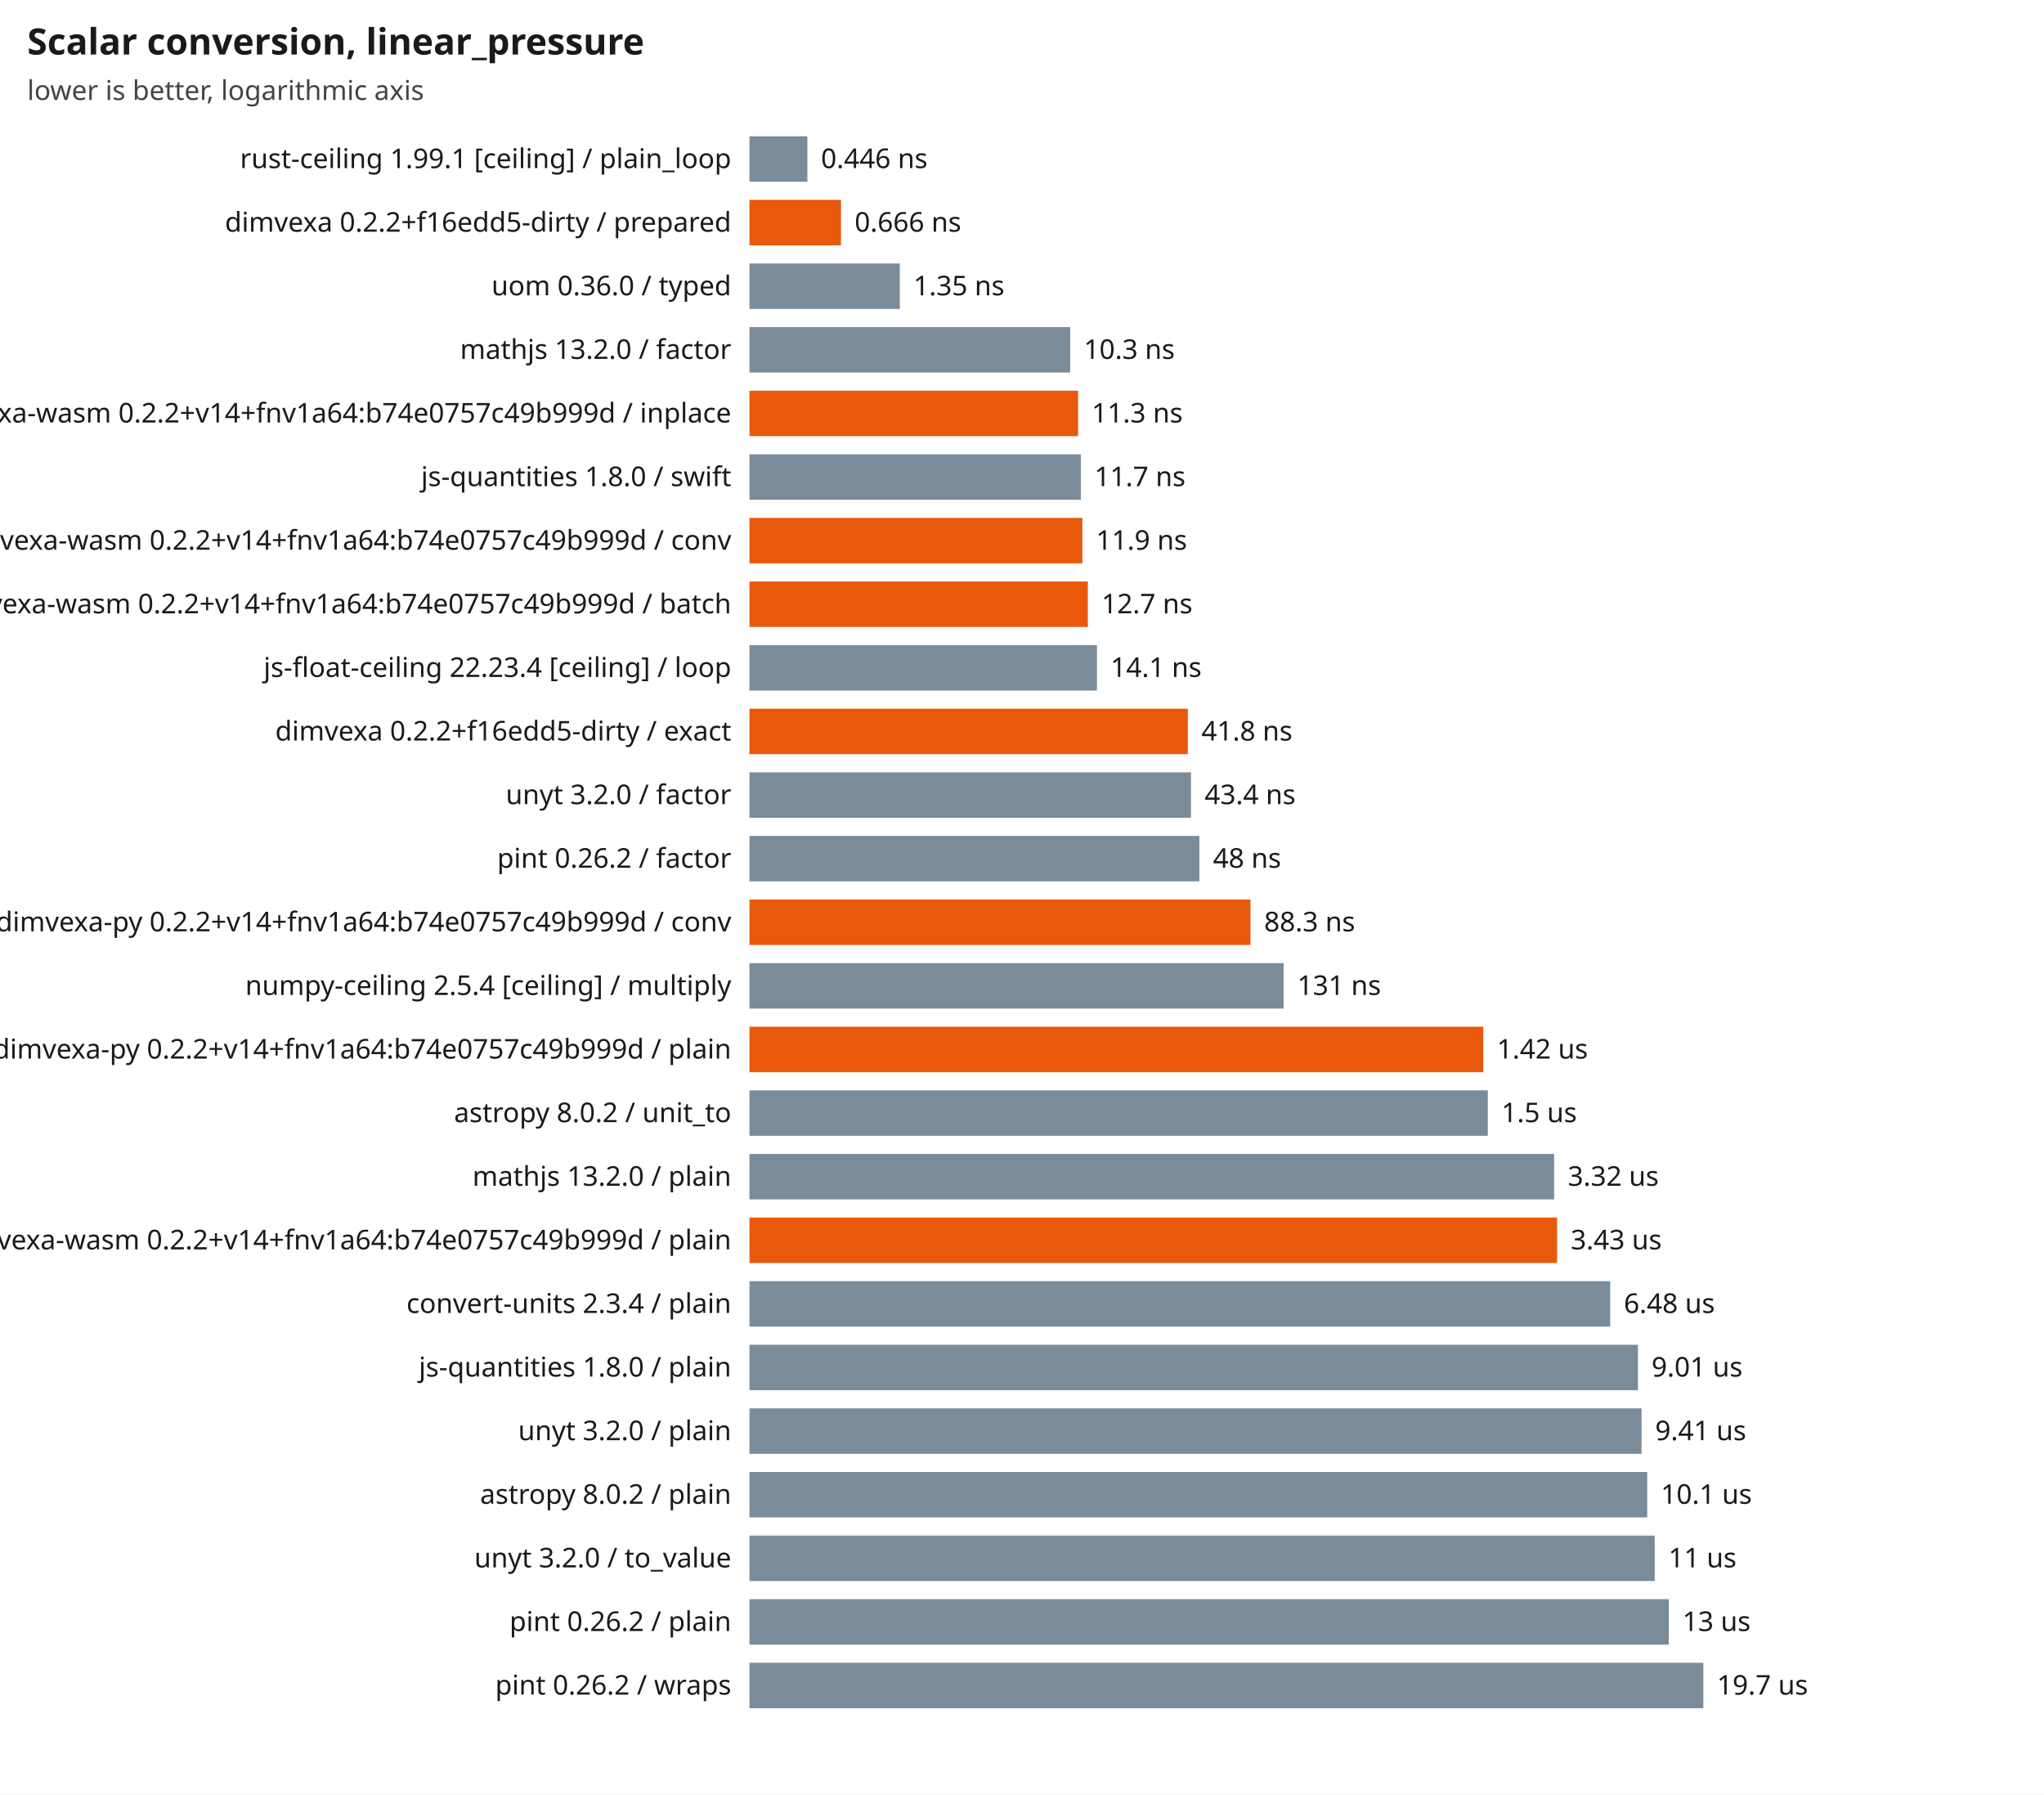
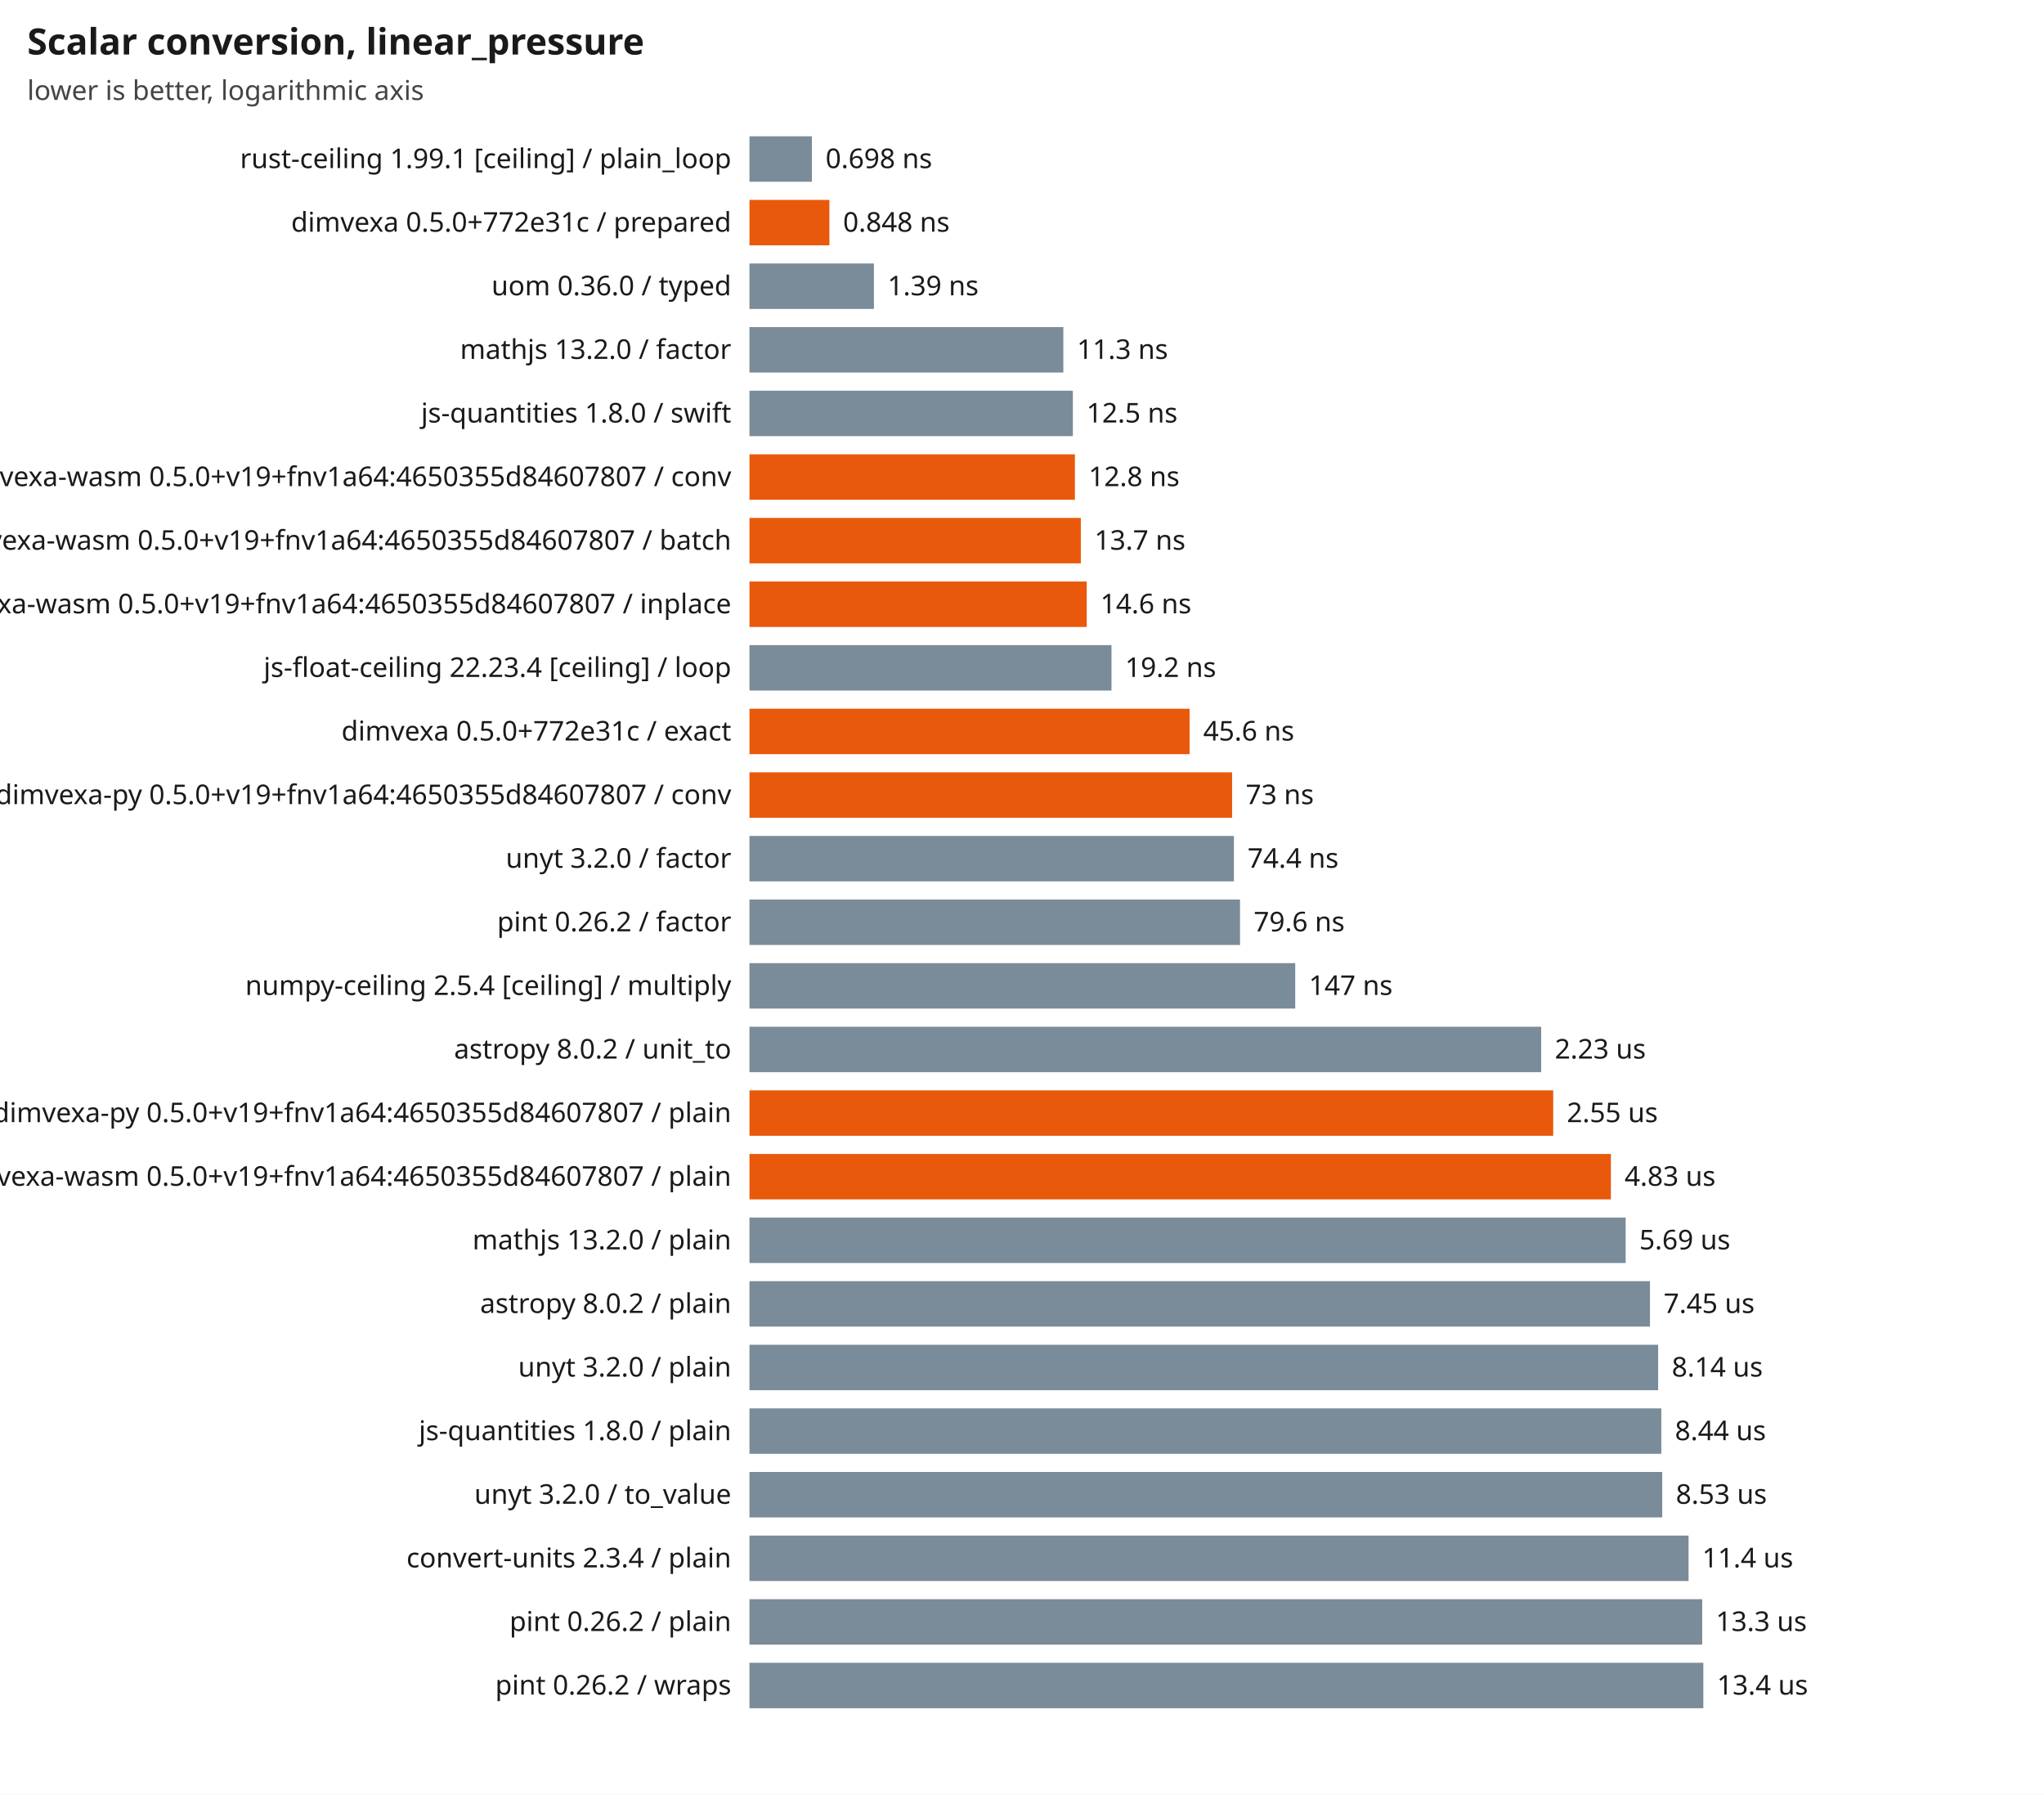
<svg xmlns="http://www.w3.org/2000/svg" width="900" height="790" viewBox="0 0 900 790" role="img" aria-label="Scalar conversion, linear_pressure">
  <rect width="900" height="790" fill="#ffffff" />
  <text x="12" y="24" font-family="sans-serif" font-size="16" font-weight="bold" fill="#1a1a1a">Scalar conversion, linear_pressure</text>
  <text x="12" y="44" font-family="sans-serif" font-size="12" fill="#444444">lower is better, logarithmic axis</text>
  <text x="322" y="74" text-anchor="end" font-family="sans-serif" font-size="12" fill="#1a1a1a">rust-ceiling 1.99.1 [ceiling] / plain_loop</text>
-   <rect x="330" y="60" width="25.5" height="20" fill="#7a8b99" />
-   <text x="361.5" y="74" font-family="sans-serif" font-size="12" fill="#1a1a1a">0.446 ns</text>
-   <text x="322" y="102" text-anchor="end" font-family="sans-serif" font-size="12" fill="#1a1a1a">dimvexa 0.2.2+f16edd5-dirty / prepared</text>
-   <rect x="330" y="88" width="40.3" height="20" fill="#e8590c" />
-   <text x="376.3" y="102" font-family="sans-serif" font-size="12" fill="#1a1a1a">0.666 ns</text>
+   <rect x="330" y="60" width="27.5" height="20" fill="#7a8b99" />
+   <text x="363.5" y="74" font-family="sans-serif" font-size="12" fill="#1a1a1a">0.698 ns</text>
+   <text x="322" y="102" text-anchor="end" font-family="sans-serif" font-size="12" fill="#1a1a1a">dimvexa 0.5.0+772e31c / prepared</text>
+   <rect x="330" y="88" width="35.2" height="20" fill="#e8590c" />
+   <text x="371.2" y="102" font-family="sans-serif" font-size="12" fill="#1a1a1a">0.848 ns</text>
  <text x="322" y="130" text-anchor="end" font-family="sans-serif" font-size="12" fill="#1a1a1a">uom 0.36.0 / typed</text>
-   <rect x="330" y="116" width="66.2" height="20" fill="#7a8b99" />
-   <text x="402.2" y="130" font-family="sans-serif" font-size="12" fill="#1a1a1a">1.35 ns</text>
+   <rect x="330" y="116" width="54.8" height="20" fill="#7a8b99" />
+   <text x="390.8" y="130" font-family="sans-serif" font-size="12" fill="#1a1a1a">1.39 ns</text>
  <text x="322" y="158" text-anchor="end" font-family="sans-serif" font-size="12" fill="#1a1a1a">mathjs 13.2.0 / factor</text>
-   <rect x="330" y="144" width="141.2" height="20" fill="#7a8b99" />
-   <text x="477.2" y="158" font-family="sans-serif" font-size="12" fill="#1a1a1a">10.3 ns</text>
-   <text x="322" y="186" text-anchor="end" font-family="sans-serif" font-size="12" fill="#1a1a1a">dimvexa-wasm 0.2.2+v14+fnv1a64:b74e0757c49b999d / inplace</text>
-   <rect x="330" y="172" width="144.7" height="20" fill="#e8590c" />
-   <text x="480.7" y="186" font-family="sans-serif" font-size="12" fill="#1a1a1a">11.3 ns</text>
-   <text x="322" y="214" text-anchor="end" font-family="sans-serif" font-size="12" fill="#1a1a1a">js-quantities 1.8.0 / swift</text>
-   <rect x="330" y="200" width="145.9" height="20" fill="#7a8b99" />
-   <text x="481.9" y="214" font-family="sans-serif" font-size="12" fill="#1a1a1a">11.7 ns</text>
-   <text x="322" y="242" text-anchor="end" font-family="sans-serif" font-size="12" fill="#1a1a1a">dimvexa-wasm 0.2.2+v14+fnv1a64:b74e0757c49b999d / conv</text>
-   <rect x="330" y="228" width="146.6" height="20" fill="#e8590c" />
-   <text x="482.6" y="242" font-family="sans-serif" font-size="12" fill="#1a1a1a">11.9 ns</text>
-   <text x="322" y="270" text-anchor="end" font-family="sans-serif" font-size="12" fill="#1a1a1a">dimvexa-wasm 0.2.2+v14+fnv1a64:b74e0757c49b999d / batch</text>
-   <rect x="330" y="256" width="149.0" height="20" fill="#e8590c" />
-   <text x="485.0" y="270" font-family="sans-serif" font-size="12" fill="#1a1a1a">12.7 ns</text>
+   <rect x="330" y="144" width="138.2" height="20" fill="#7a8b99" />
+   <text x="474.2" y="158" font-family="sans-serif" font-size="12" fill="#1a1a1a">11.3 ns</text>
+   <text x="322" y="186" text-anchor="end" font-family="sans-serif" font-size="12" fill="#1a1a1a">js-quantities 1.8.0 / swift</text>
+   <rect x="330" y="172" width="142.4" height="20" fill="#7a8b99" />
+   <text x="478.4" y="186" font-family="sans-serif" font-size="12" fill="#1a1a1a">12.5 ns</text>
+   <text x="322" y="214" text-anchor="end" font-family="sans-serif" font-size="12" fill="#1a1a1a">dimvexa-wasm 0.5.0+v19+fnv1a64:4650355d84607807 / conv</text>
+   <rect x="330" y="200" width="143.3" height="20" fill="#e8590c" />
+   <text x="479.3" y="214" font-family="sans-serif" font-size="12" fill="#1a1a1a">12.8 ns</text>
+   <text x="322" y="242" text-anchor="end" font-family="sans-serif" font-size="12" fill="#1a1a1a">dimvexa-wasm 0.5.0+v19+fnv1a64:4650355d84607807 / batch</text>
+   <rect x="330" y="228" width="145.9" height="20" fill="#e8590c" />
+   <text x="481.9" y="242" font-family="sans-serif" font-size="12" fill="#1a1a1a">13.7 ns</text>
+   <text x="322" y="270" text-anchor="end" font-family="sans-serif" font-size="12" fill="#1a1a1a">dimvexa-wasm 0.5.0+v19+fnv1a64:4650355d84607807 / inplace</text>
+   <rect x="330" y="256" width="148.5" height="20" fill="#e8590c" />
+   <text x="484.5" y="270" font-family="sans-serif" font-size="12" fill="#1a1a1a">14.6 ns</text>
  <text x="322" y="298" text-anchor="end" font-family="sans-serif" font-size="12" fill="#1a1a1a">js-float-ceiling 22.23.4 [ceiling] / loop</text>
-   <rect x="330" y="284" width="153.0" height="20" fill="#7a8b99" />
-   <text x="489.0" y="298" font-family="sans-serif" font-size="12" fill="#1a1a1a">14.1 ns</text>
-   <text x="322" y="326" text-anchor="end" font-family="sans-serif" font-size="12" fill="#1a1a1a">dimvexa 0.2.2+f16edd5-dirty / exact</text>
-   <rect x="330" y="312" width="193.0" height="20" fill="#e8590c" />
-   <text x="529.0" y="326" font-family="sans-serif" font-size="12" fill="#1a1a1a">41.8 ns</text>
-   <text x="322" y="354" text-anchor="end" font-family="sans-serif" font-size="12" fill="#1a1a1a">unyt 3.2.0 / factor</text>
-   <rect x="330" y="340" width="194.4" height="20" fill="#7a8b99" />
-   <text x="530.4" y="354" font-family="sans-serif" font-size="12" fill="#1a1a1a">43.4 ns</text>
-   <text x="322" y="382" text-anchor="end" font-family="sans-serif" font-size="12" fill="#1a1a1a">pint 0.26.2 / factor</text>
-   <rect x="330" y="368" width="198.1" height="20" fill="#7a8b99" />
-   <text x="534.1" y="382" font-family="sans-serif" font-size="12" fill="#1a1a1a">48 ns</text>
-   <text x="322" y="410" text-anchor="end" font-family="sans-serif" font-size="12" fill="#1a1a1a">dimvexa-py 0.2.2+v14+fnv1a64:b74e0757c49b999d / conv</text>
-   <rect x="330" y="396" width="220.6" height="20" fill="#e8590c" />
-   <text x="556.6" y="410" font-family="sans-serif" font-size="12" fill="#1a1a1a">88.3 ns</text>
+   <rect x="330" y="284" width="159.4" height="20" fill="#7a8b99" />
+   <text x="495.4" y="298" font-family="sans-serif" font-size="12" fill="#1a1a1a">19.2 ns</text>
+   <text x="322" y="326" text-anchor="end" font-family="sans-serif" font-size="12" fill="#1a1a1a">dimvexa 0.5.0+772e31c / exact</text>
+   <rect x="330" y="312" width="193.8" height="20" fill="#e8590c" />
+   <text x="529.8" y="326" font-family="sans-serif" font-size="12" fill="#1a1a1a">45.6 ns</text>
+   <text x="322" y="354" text-anchor="end" font-family="sans-serif" font-size="12" fill="#1a1a1a">dimvexa-py 0.5.0+v19+fnv1a64:4650355d84607807 / conv</text>
+   <rect x="330" y="340" width="212.5" height="20" fill="#e8590c" />
+   <text x="548.5" y="354" font-family="sans-serif" font-size="12" fill="#1a1a1a">73 ns</text>
+   <text x="322" y="382" text-anchor="end" font-family="sans-serif" font-size="12" fill="#1a1a1a">unyt 3.2.0 / factor</text>
+   <rect x="330" y="368" width="213.3" height="20" fill="#7a8b99" />
+   <text x="549.3" y="382" font-family="sans-serif" font-size="12" fill="#1a1a1a">74.4 ns</text>
+   <text x="322" y="410" text-anchor="end" font-family="sans-serif" font-size="12" fill="#1a1a1a">pint 0.26.2 / factor</text>
+   <rect x="330" y="396" width="216.0" height="20" fill="#7a8b99" />
+   <text x="552.0" y="410" font-family="sans-serif" font-size="12" fill="#1a1a1a">79.6 ns</text>
  <text x="322" y="438" text-anchor="end" font-family="sans-serif" font-size="12" fill="#1a1a1a">numpy-ceiling 2.5.4 [ceiling] / multiply</text>
-   <rect x="330" y="424" width="235.2" height="20" fill="#7a8b99" />
-   <text x="571.2" y="438" font-family="sans-serif" font-size="12" fill="#1a1a1a">131 ns</text>
-   <text x="322" y="466" text-anchor="end" font-family="sans-serif" font-size="12" fill="#1a1a1a">dimvexa-py 0.2.2+v14+fnv1a64:b74e0757c49b999d / plain</text>
-   <rect x="330" y="452" width="323.1" height="20" fill="#e8590c" />
-   <text x="659.1" y="466" font-family="sans-serif" font-size="12" fill="#1a1a1a">1.42 us</text>
-   <text x="322" y="494" text-anchor="end" font-family="sans-serif" font-size="12" fill="#1a1a1a">astropy 8.0.2 / unit_to</text>
-   <rect x="330" y="480" width="325.1" height="20" fill="#7a8b99" />
-   <text x="661.1" y="494" font-family="sans-serif" font-size="12" fill="#1a1a1a">1.5 us</text>
-   <text x="322" y="522" text-anchor="end" font-family="sans-serif" font-size="12" fill="#1a1a1a">mathjs 13.2.0 / plain</text>
-   <rect x="330" y="508" width="354.3" height="20" fill="#7a8b99" />
-   <text x="690.3" y="522" font-family="sans-serif" font-size="12" fill="#1a1a1a">3.32 us</text>
-   <text x="322" y="550" text-anchor="end" font-family="sans-serif" font-size="12" fill="#1a1a1a">dimvexa-wasm 0.2.2+v14+fnv1a64:b74e0757c49b999d / plain</text>
-   <rect x="330" y="536" width="355.6" height="20" fill="#e8590c" />
-   <text x="691.6" y="550" font-family="sans-serif" font-size="12" fill="#1a1a1a">3.43 us</text>
-   <text x="322" y="578" text-anchor="end" font-family="sans-serif" font-size="12" fill="#1a1a1a">convert-units 2.3.4 / plain</text>
-   <rect x="330" y="564" width="379.0" height="20" fill="#7a8b99" />
-   <text x="715.0" y="578" font-family="sans-serif" font-size="12" fill="#1a1a1a">6.48 us</text>
-   <text x="322" y="606" text-anchor="end" font-family="sans-serif" font-size="12" fill="#1a1a1a">js-quantities 1.8.0 / plain</text>
-   <rect x="330" y="592" width="391.2" height="20" fill="#7a8b99" />
-   <text x="727.2" y="606" font-family="sans-serif" font-size="12" fill="#1a1a1a">9.01 us</text>
-   <text x="322" y="634" text-anchor="end" font-family="sans-serif" font-size="12" fill="#1a1a1a">unyt 3.2.0 / plain</text>
-   <rect x="330" y="620" width="392.8" height="20" fill="#7a8b99" />
-   <text x="728.8" y="634" font-family="sans-serif" font-size="12" fill="#1a1a1a">9.41 us</text>
-   <text x="322" y="662" text-anchor="end" font-family="sans-serif" font-size="12" fill="#1a1a1a">astropy 8.0.2 / plain</text>
-   <rect x="330" y="648" width="395.3" height="20" fill="#7a8b99" />
-   <text x="731.3" y="662" font-family="sans-serif" font-size="12" fill="#1a1a1a">10.1 us</text>
-   <text x="322" y="690" text-anchor="end" font-family="sans-serif" font-size="12" fill="#1a1a1a">unyt 3.2.0 / to_value</text>
-   <rect x="330" y="676" width="398.6" height="20" fill="#7a8b99" />
-   <text x="734.6" y="690" font-family="sans-serif" font-size="12" fill="#1a1a1a">11 us</text>
+   <rect x="330" y="424" width="240.3" height="20" fill="#7a8b99" />
+   <text x="576.3" y="438" font-family="sans-serif" font-size="12" fill="#1a1a1a">147 ns</text>
+   <text x="322" y="466" text-anchor="end" font-family="sans-serif" font-size="12" fill="#1a1a1a">astropy 8.0.2 / unit_to</text>
+   <rect x="330" y="452" width="348.6" height="20" fill="#7a8b99" />
+   <text x="684.6" y="466" font-family="sans-serif" font-size="12" fill="#1a1a1a">2.23 us</text>
+   <text x="322" y="494" text-anchor="end" font-family="sans-serif" font-size="12" fill="#1a1a1a">dimvexa-py 0.5.0+v19+fnv1a64:4650355d84607807 / plain</text>
+   <rect x="330" y="480" width="353.9" height="20" fill="#e8590c" />
+   <text x="689.9" y="494" font-family="sans-serif" font-size="12" fill="#1a1a1a">2.55 us</text>
+   <text x="322" y="522" text-anchor="end" font-family="sans-serif" font-size="12" fill="#1a1a1a">dimvexa-wasm 0.5.0+v19+fnv1a64:4650355d84607807 / plain</text>
+   <rect x="330" y="508" width="379.3" height="20" fill="#e8590c" />
+   <text x="715.3" y="522" font-family="sans-serif" font-size="12" fill="#1a1a1a">4.83 us</text>
+   <text x="322" y="550" text-anchor="end" font-family="sans-serif" font-size="12" fill="#1a1a1a">mathjs 13.2.0 / plain</text>
+   <rect x="330" y="536" width="385.8" height="20" fill="#7a8b99" />
+   <text x="721.8" y="550" font-family="sans-serif" font-size="12" fill="#1a1a1a">5.69 us</text>
+   <text x="322" y="578" text-anchor="end" font-family="sans-serif" font-size="12" fill="#1a1a1a">astropy 8.0.2 / plain</text>
+   <rect x="330" y="564" width="396.5" height="20" fill="#7a8b99" />
+   <text x="732.5" y="578" font-family="sans-serif" font-size="12" fill="#1a1a1a">7.45 us</text>
+   <text x="322" y="606" text-anchor="end" font-family="sans-serif" font-size="12" fill="#1a1a1a">unyt 3.2.0 / plain</text>
+   <rect x="330" y="592" width="400.1" height="20" fill="#7a8b99" />
+   <text x="736.1" y="606" font-family="sans-serif" font-size="12" fill="#1a1a1a">8.14 us</text>
+   <text x="322" y="634" text-anchor="end" font-family="sans-serif" font-size="12" fill="#1a1a1a">js-quantities 1.8.0 / plain</text>
+   <rect x="330" y="620" width="401.5" height="20" fill="#7a8b99" />
+   <text x="737.5" y="634" font-family="sans-serif" font-size="12" fill="#1a1a1a">8.44 us</text>
+   <text x="322" y="662" text-anchor="end" font-family="sans-serif" font-size="12" fill="#1a1a1a">unyt 3.2.0 / to_value</text>
+   <rect x="330" y="648" width="401.9" height="20" fill="#7a8b99" />
+   <text x="737.9" y="662" font-family="sans-serif" font-size="12" fill="#1a1a1a">8.53 us</text>
+   <text x="322" y="690" text-anchor="end" font-family="sans-serif" font-size="12" fill="#1a1a1a">convert-units 2.3.4 / plain</text>
+   <rect x="330" y="676" width="413.5" height="20" fill="#7a8b99" />
+   <text x="749.5" y="690" font-family="sans-serif" font-size="12" fill="#1a1a1a">11.4 us</text>
  <text x="322" y="718" text-anchor="end" font-family="sans-serif" font-size="12" fill="#1a1a1a">pint 0.26.2 / plain</text>
-   <rect x="330" y="704" width="404.8" height="20" fill="#7a8b99" />
-   <text x="740.8" y="718" font-family="sans-serif" font-size="12" fill="#1a1a1a">13 us</text>
+   <rect x="330" y="704" width="419.5" height="20" fill="#7a8b99" />
+   <text x="755.5" y="718" font-family="sans-serif" font-size="12" fill="#1a1a1a">13.3 us</text>
  <text x="322" y="746" text-anchor="end" font-family="sans-serif" font-size="12" fill="#1a1a1a">pint 0.26.2 / wraps</text>
  <rect x="330" y="732" width="420.0" height="20" fill="#7a8b99" />
-   <text x="756.0" y="746" font-family="sans-serif" font-size="12" fill="#1a1a1a">19.7 us</text>
+   <text x="756.0" y="746" font-family="sans-serif" font-size="12" fill="#1a1a1a">13.4 us</text>
</svg>
